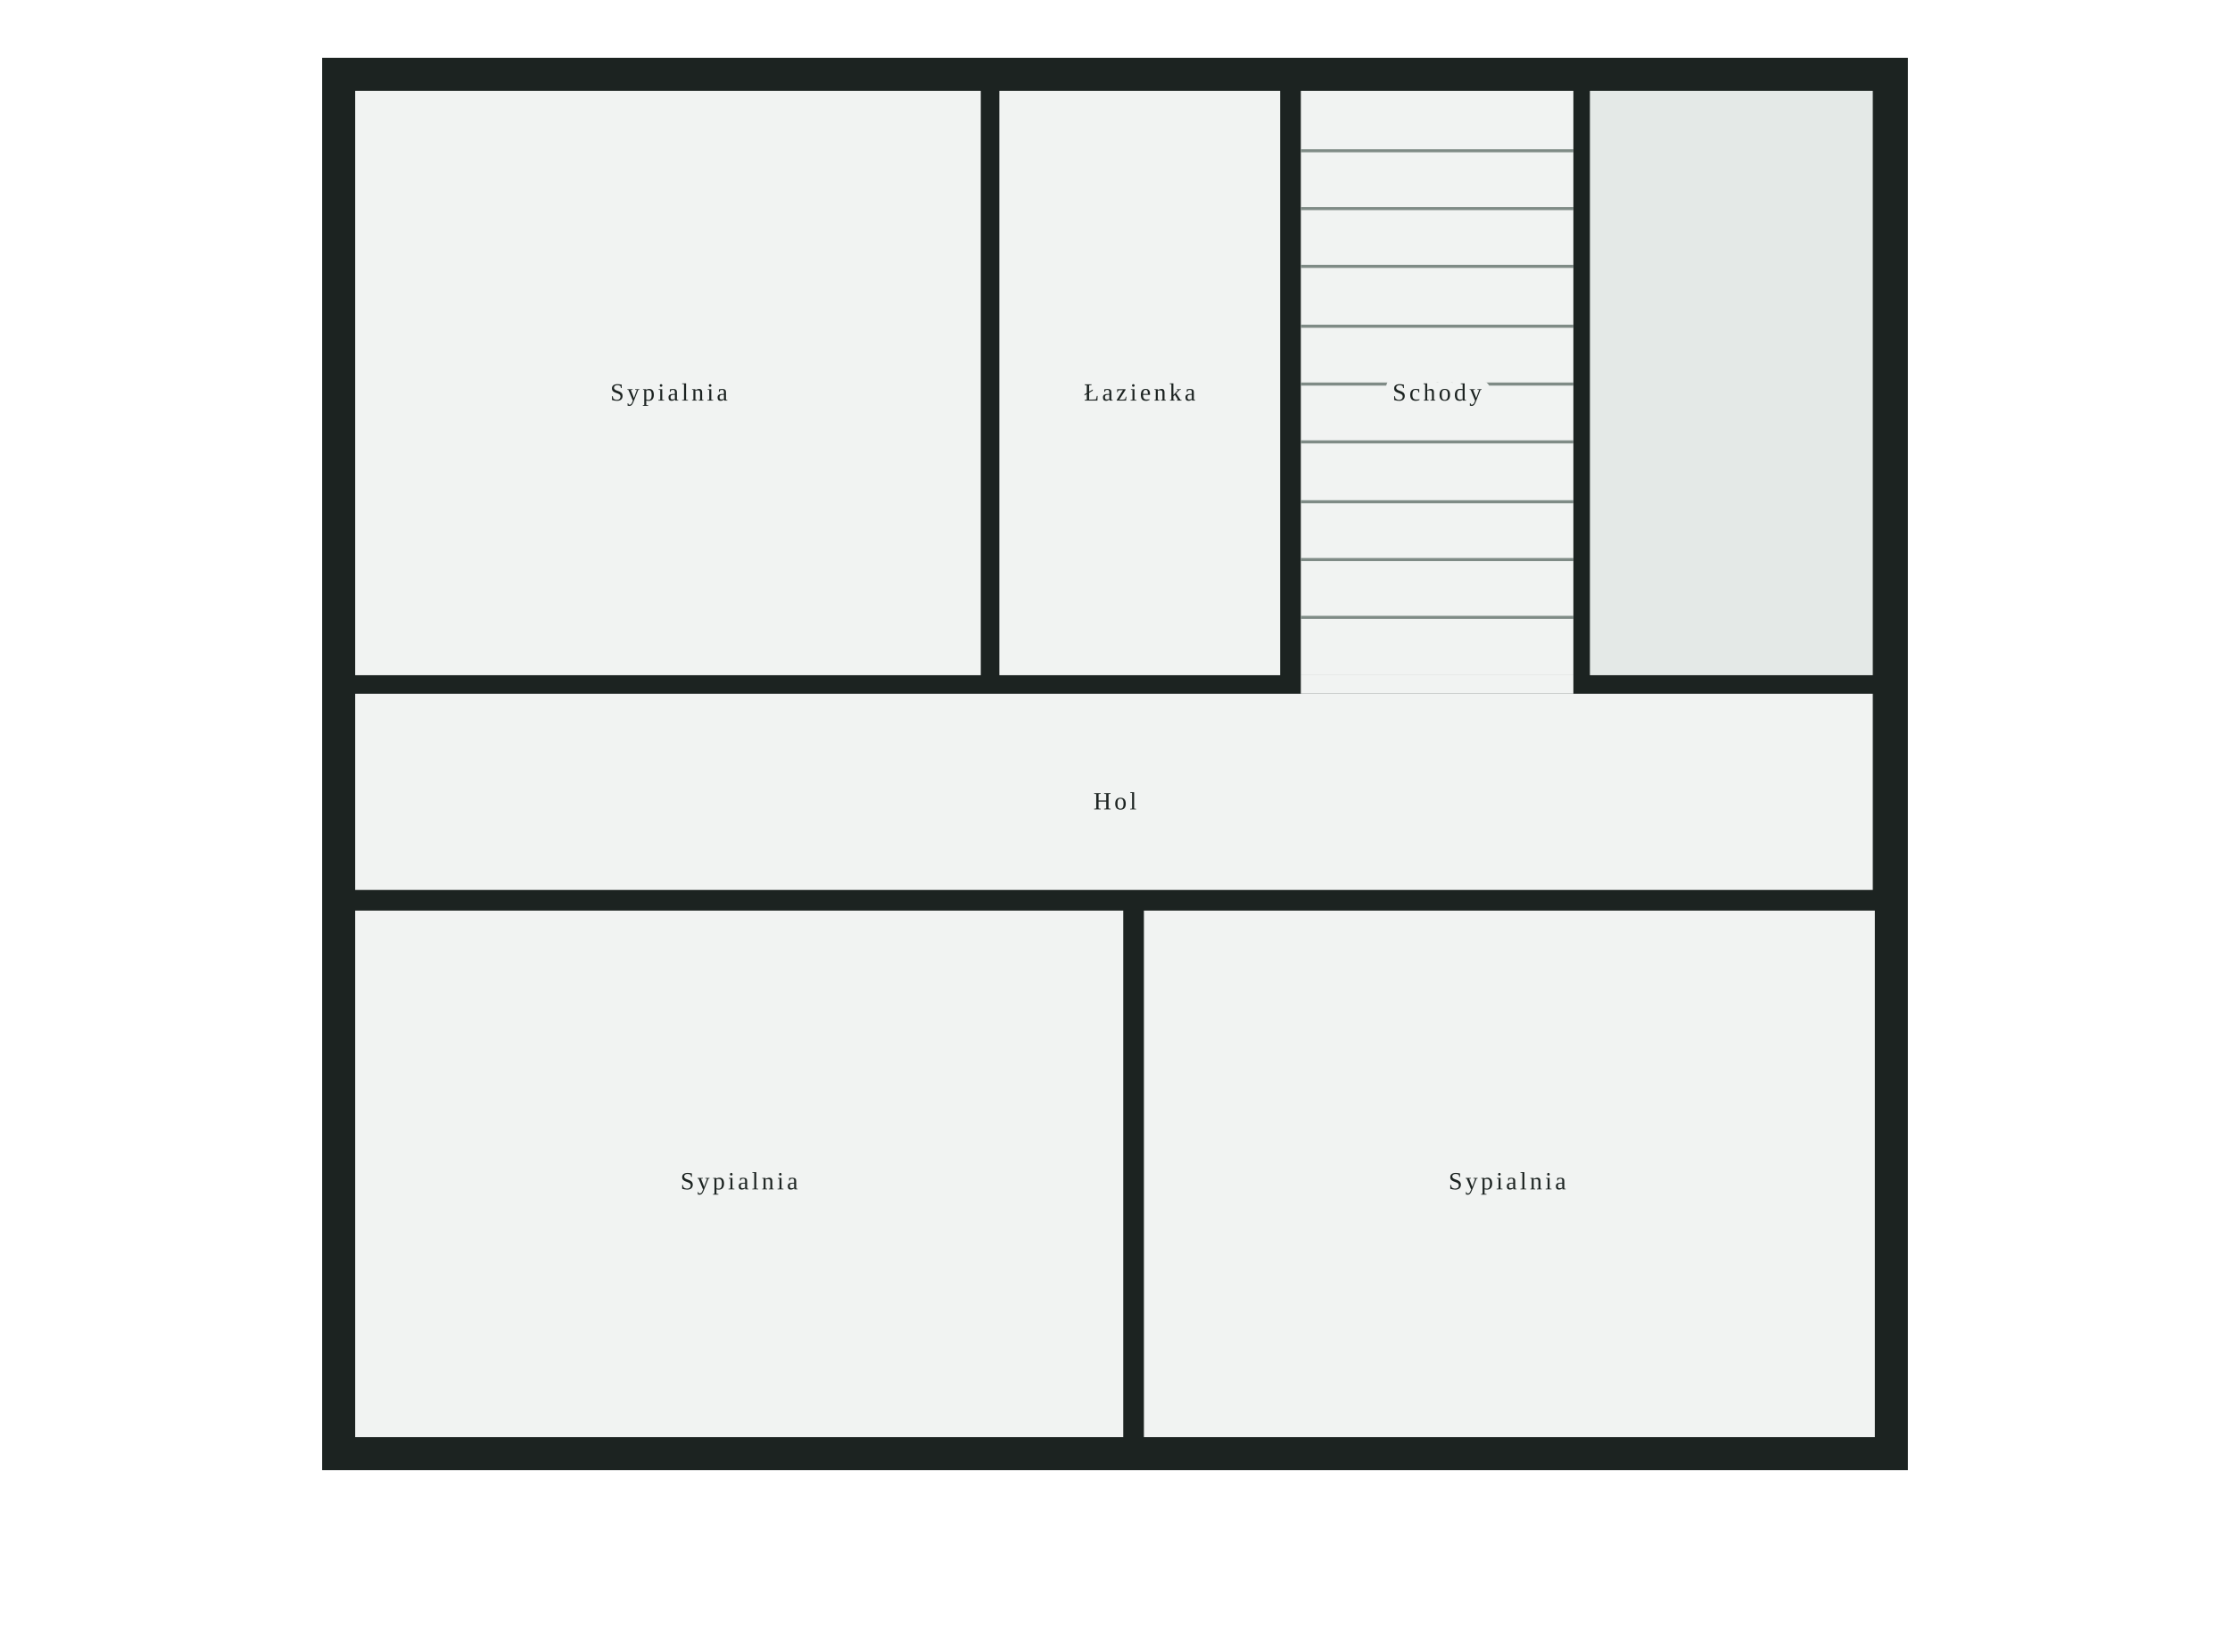
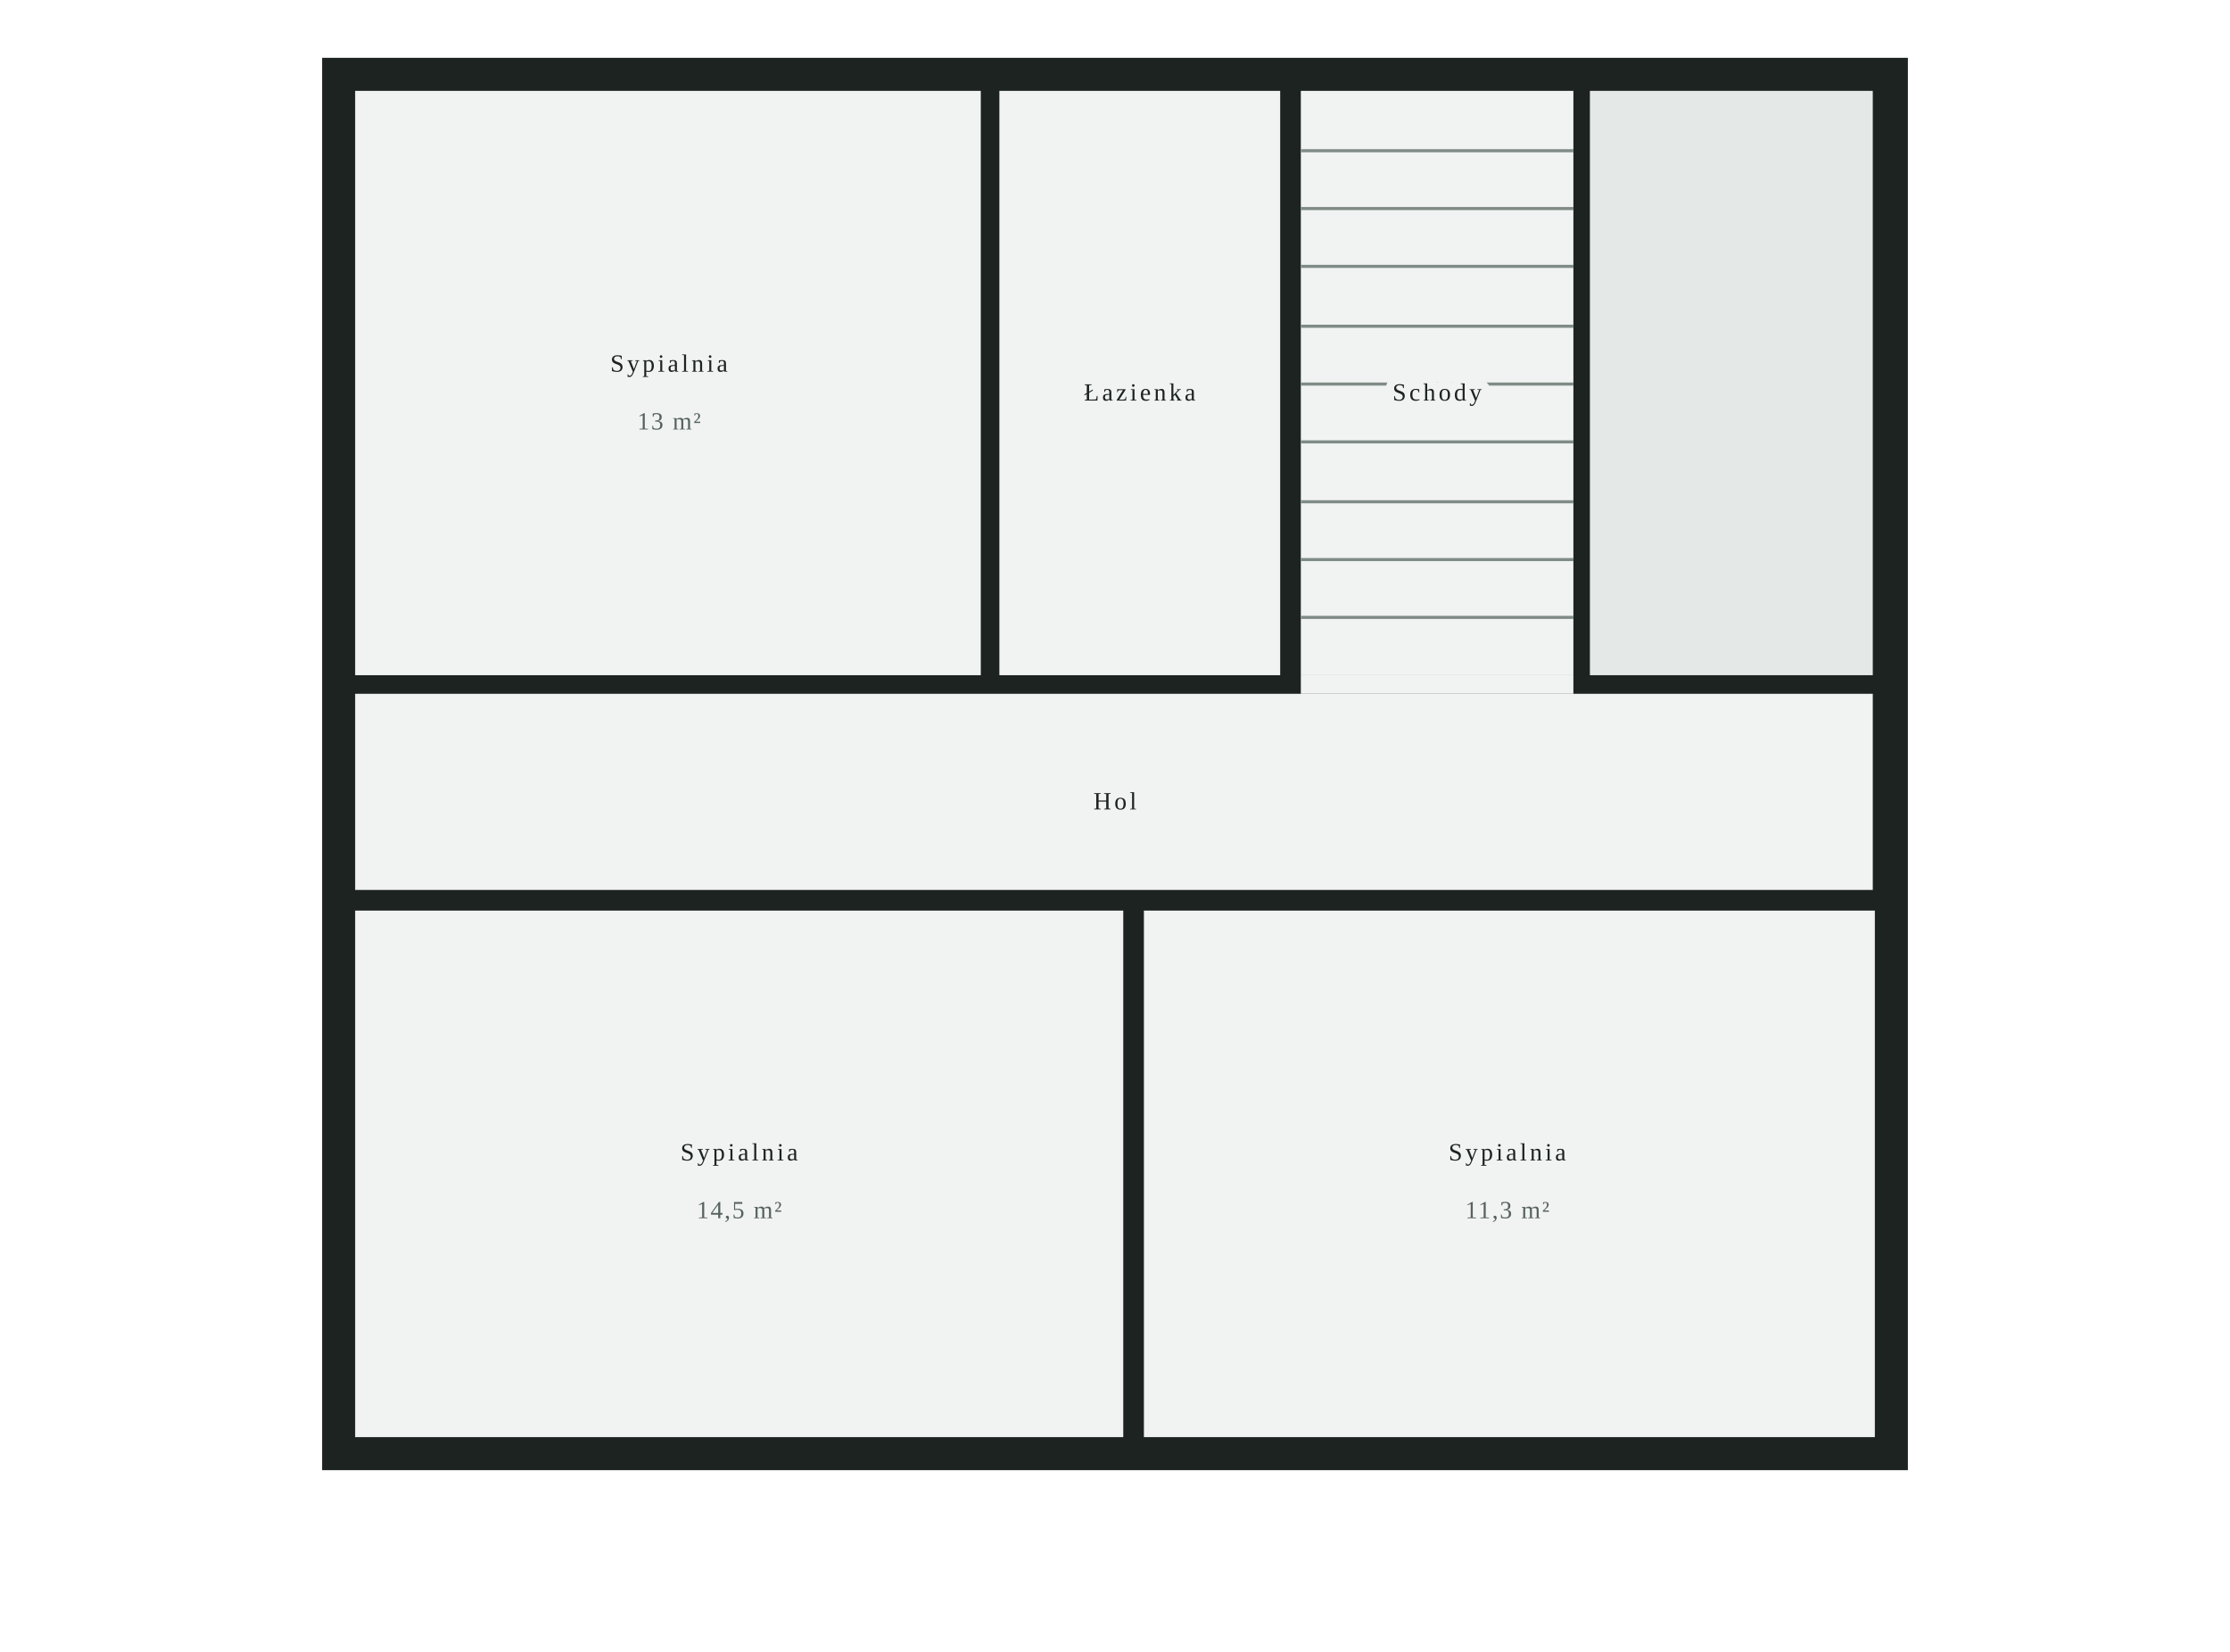
<svg xmlns="http://www.w3.org/2000/svg" viewBox="-40 -40 1080 800" role="img" aria-label="Rzut poglądowy domku, układ z salonem na parterze: piętro">
  <style>.bryla{fill:var(--color-atrament,#1c2321);stroke:var(--color-atrament,#1c2321);stroke-width:24;stroke-linejoin:miter}.pokoj{fill:var(--color-tlo,#f1f3f2)}.pokoj.skos{fill:var(--color-tlo-2,#e4e9e7)}.stopnie{stroke:var(--color-linia-mocna,#7f8b86);stroke-width:1.5;vector-effect:non-scaling-stroke}.sauna-deski{stroke:var(--color-bursztyn,#c47a2a);stroke-width:1;opacity:.6;vector-effect:non-scaling-stroke}.nazwa{font:500 19px var(--font-ui,sans-serif);letter-spacing:.12em;text-transform:uppercase;fill:var(--color-atrament,#1c2321);paint-order:stroke;stroke:var(--color-tlo,#f1f3f2);stroke-width:8px;stroke-linejoin:round}.dopisek{font:500 18px var(--font-ui,sans-serif);letter-spacing:.06em;font-variant-numeric:tabular-nums;fill:var(--color-wyciszony,#56625e)}.pokoj-g:hover .pokoj,.pokoj-g:focus .pokoj{fill:var(--color-tlo-2,#e4e9e7)}</style>
  <polygon class="bryla" points="128,0 872,0 872,660 128,660" />
  <g id="r-sypialnia-2" class="pokoj-g" data-nazwa="Sypialnia">
    <rect class="pokoj" x="132" y="4" width="303" height="283" />
-     <text class="nazwa" x="284" y="154" text-anchor="middle">Sypialnia</text>
+     <text class="nazwa" x="284" y="140" text-anchor="middle">Sypialnia</text>
+     <text class="dopisek" x="284" y="168" text-anchor="middle">13 m²</text>
  </g>
  <g id="r-lazienka-2" class="pokoj-g" data-nazwa="Łazienka">
    <rect class="pokoj" x="444" y="4" width="136" height="283" />
    <text class="nazwa" x="512" y="154" text-anchor="middle">Łazienka</text>
  </g>
  <g id="r-schody" class="pokoj-g" data-nazwa="Schody">
    <rect class="pokoj" x="590" y="4" width="132" height="283" />
    <line class="stopnie" x1="590" y1="33" x2="722" y2="33" />
    <line class="stopnie" x1="590" y1="61" x2="722" y2="61" />
    <line class="stopnie" x1="590" y1="89" x2="722" y2="89" />
    <line class="stopnie" x1="590" y1="118" x2="722" y2="118" />
    <line class="stopnie" x1="590" y1="146" x2="722" y2="146" />
    <line class="stopnie" x1="590" y1="174" x2="722" y2="174" />
    <line class="stopnie" x1="590" y1="203" x2="722" y2="203" />
    <line class="stopnie" x1="590" y1="231" x2="722" y2="231" />
    <line class="stopnie" x1="590" y1="259" x2="722" y2="259" />
    <text class="nazwa" x="656" y="154" text-anchor="middle">Schody</text>
  </g>
  <g id="r-skos" class="pokoj-g" data-nazwa="skos">
    <rect class="pokoj skos" x="730" y="4" width="137" height="283" />
  </g>
  <g id="r-hol" class="pokoj-g" data-nazwa="Hol">
    <rect class="pokoj" x="132" y="296" width="735" height="95" />
    <text class="nazwa" x="500" y="352" text-anchor="middle">Hol</text>
  </g>
  <g id="r-sypialnia-3" class="pokoj-g" data-nazwa="Sypialnia">
    <rect class="pokoj" x="132" y="401" width="372" height="255" />
-     <text class="nazwa" x="318" y="536" text-anchor="middle">Sypialnia</text>
+     <text class="nazwa" x="318" y="522" text-anchor="middle">Sypialnia</text>
+     <text class="dopisek" x="318" y="550" text-anchor="middle">14,5 m²</text>
  </g>
  <g id="r-sypialnia-4" class="pokoj-g" data-nazwa="Sypialnia">
    <rect class="pokoj" x="514" y="401" width="354" height="255" />
-     <text class="nazwa" x="690" y="536" text-anchor="middle">Sypialnia</text>
+     <text class="nazwa" x="690" y="522" text-anchor="middle">Sypialnia</text>
+     <text class="dopisek" x="690" y="550" text-anchor="middle">11,3 m²</text>
  </g>
  <rect class="pokoj" x="590" y="287" width="132" height="9" />
</svg>
